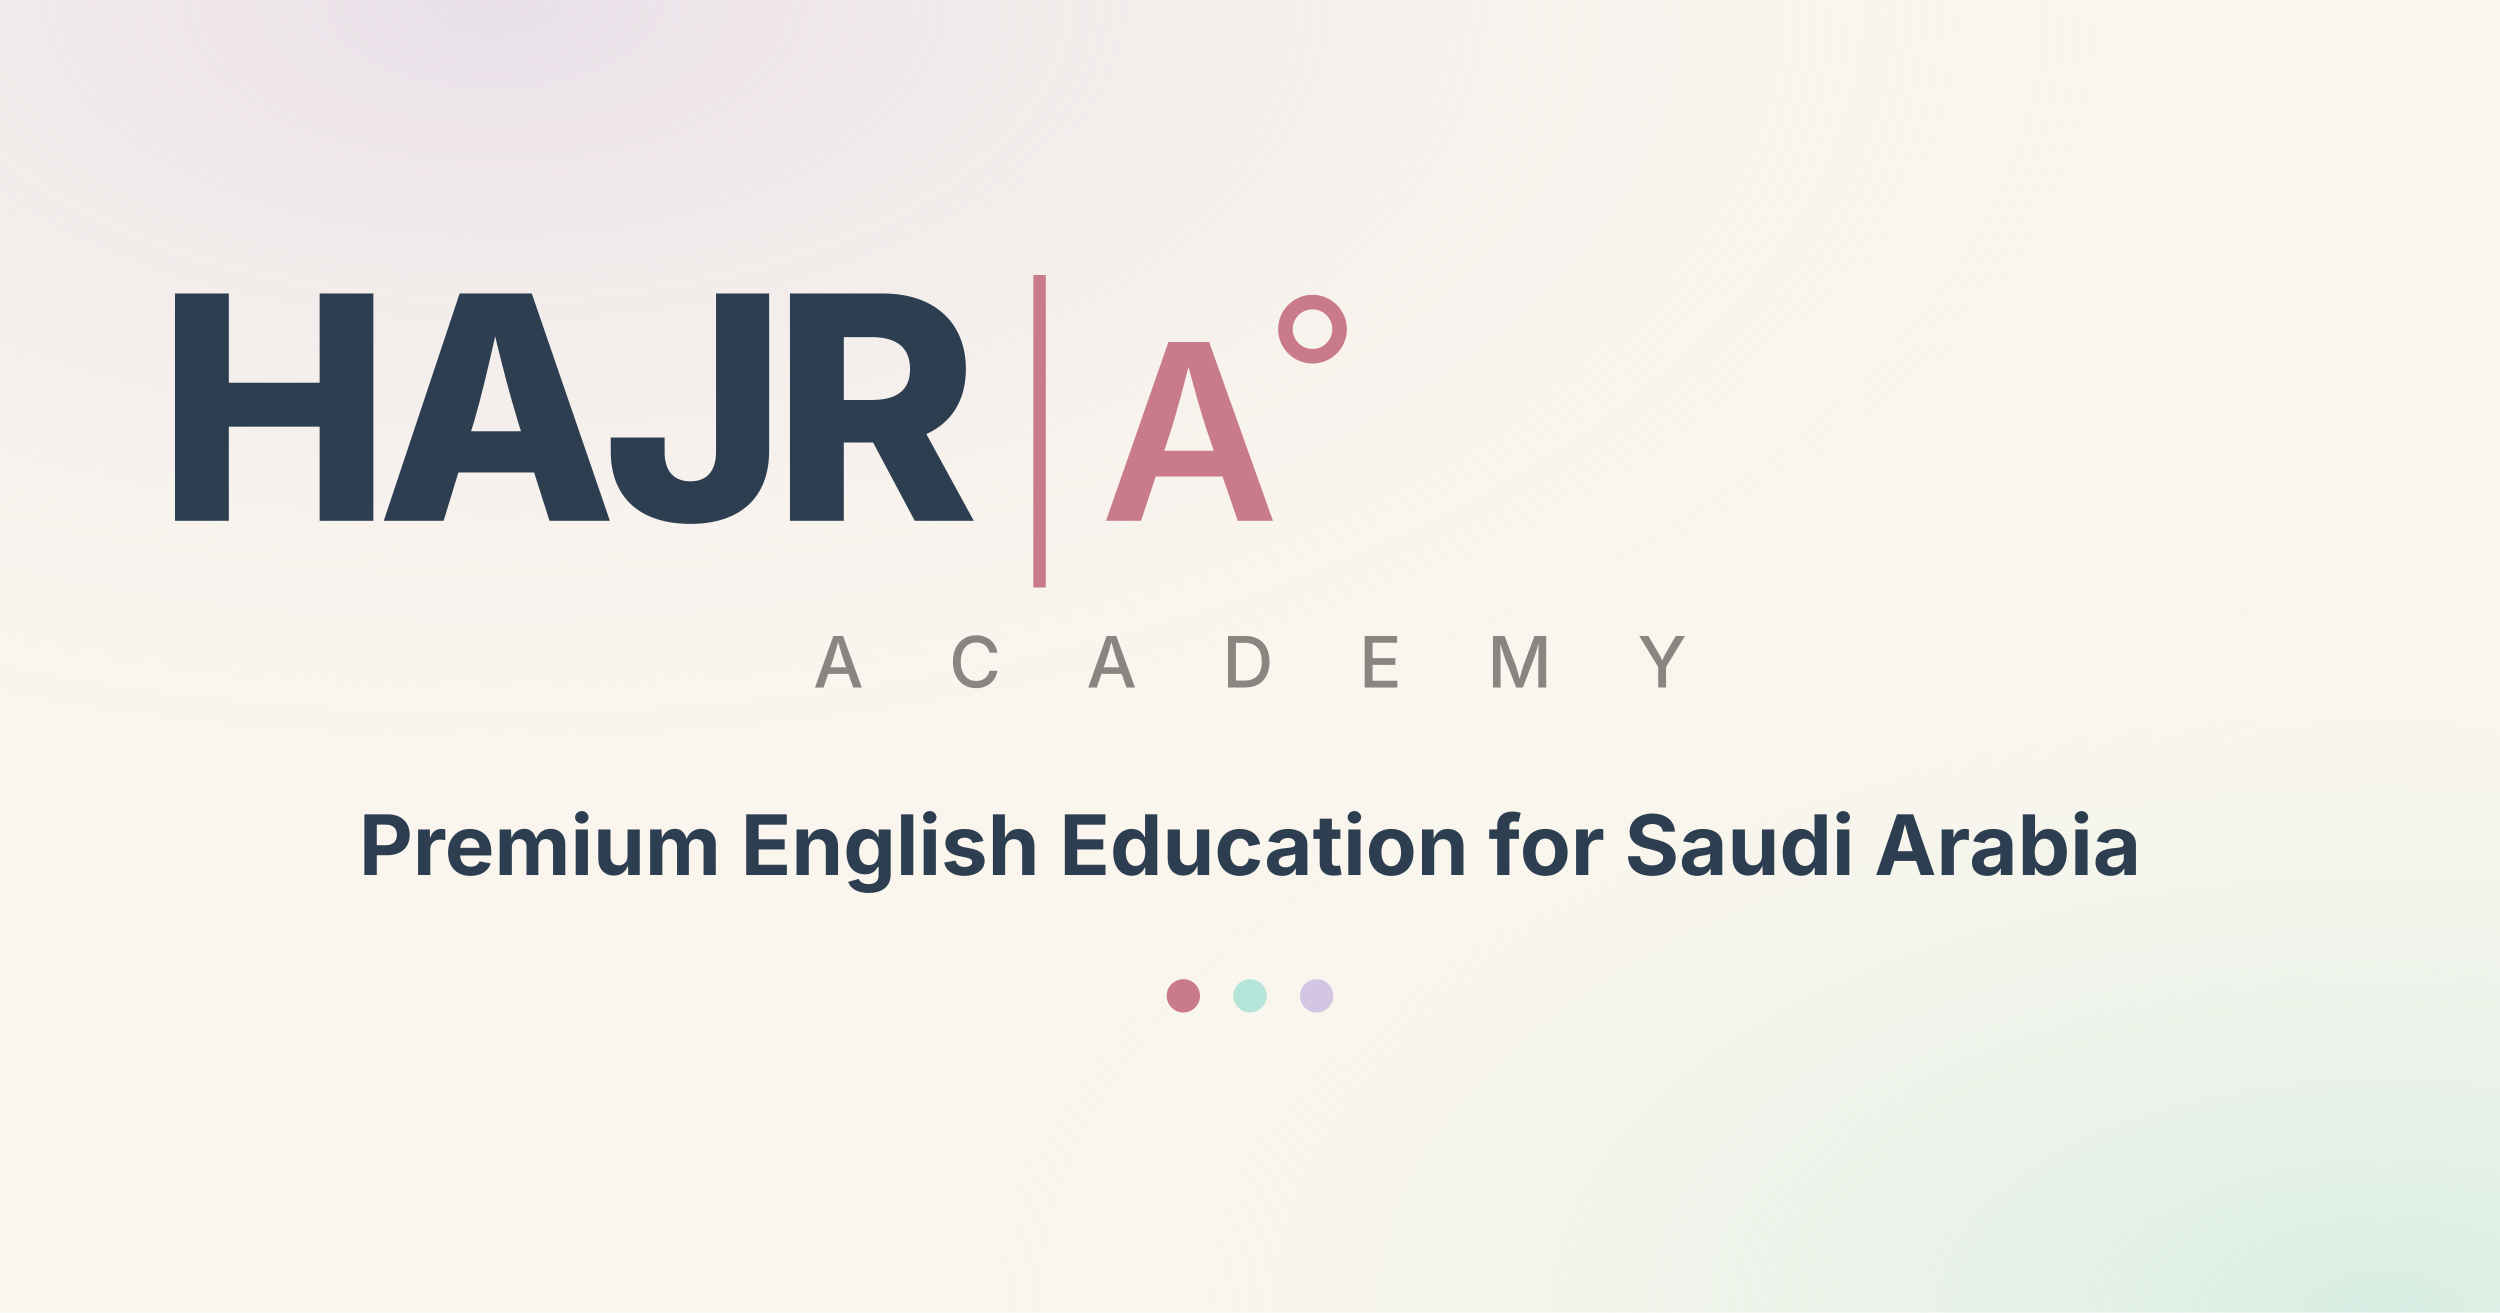
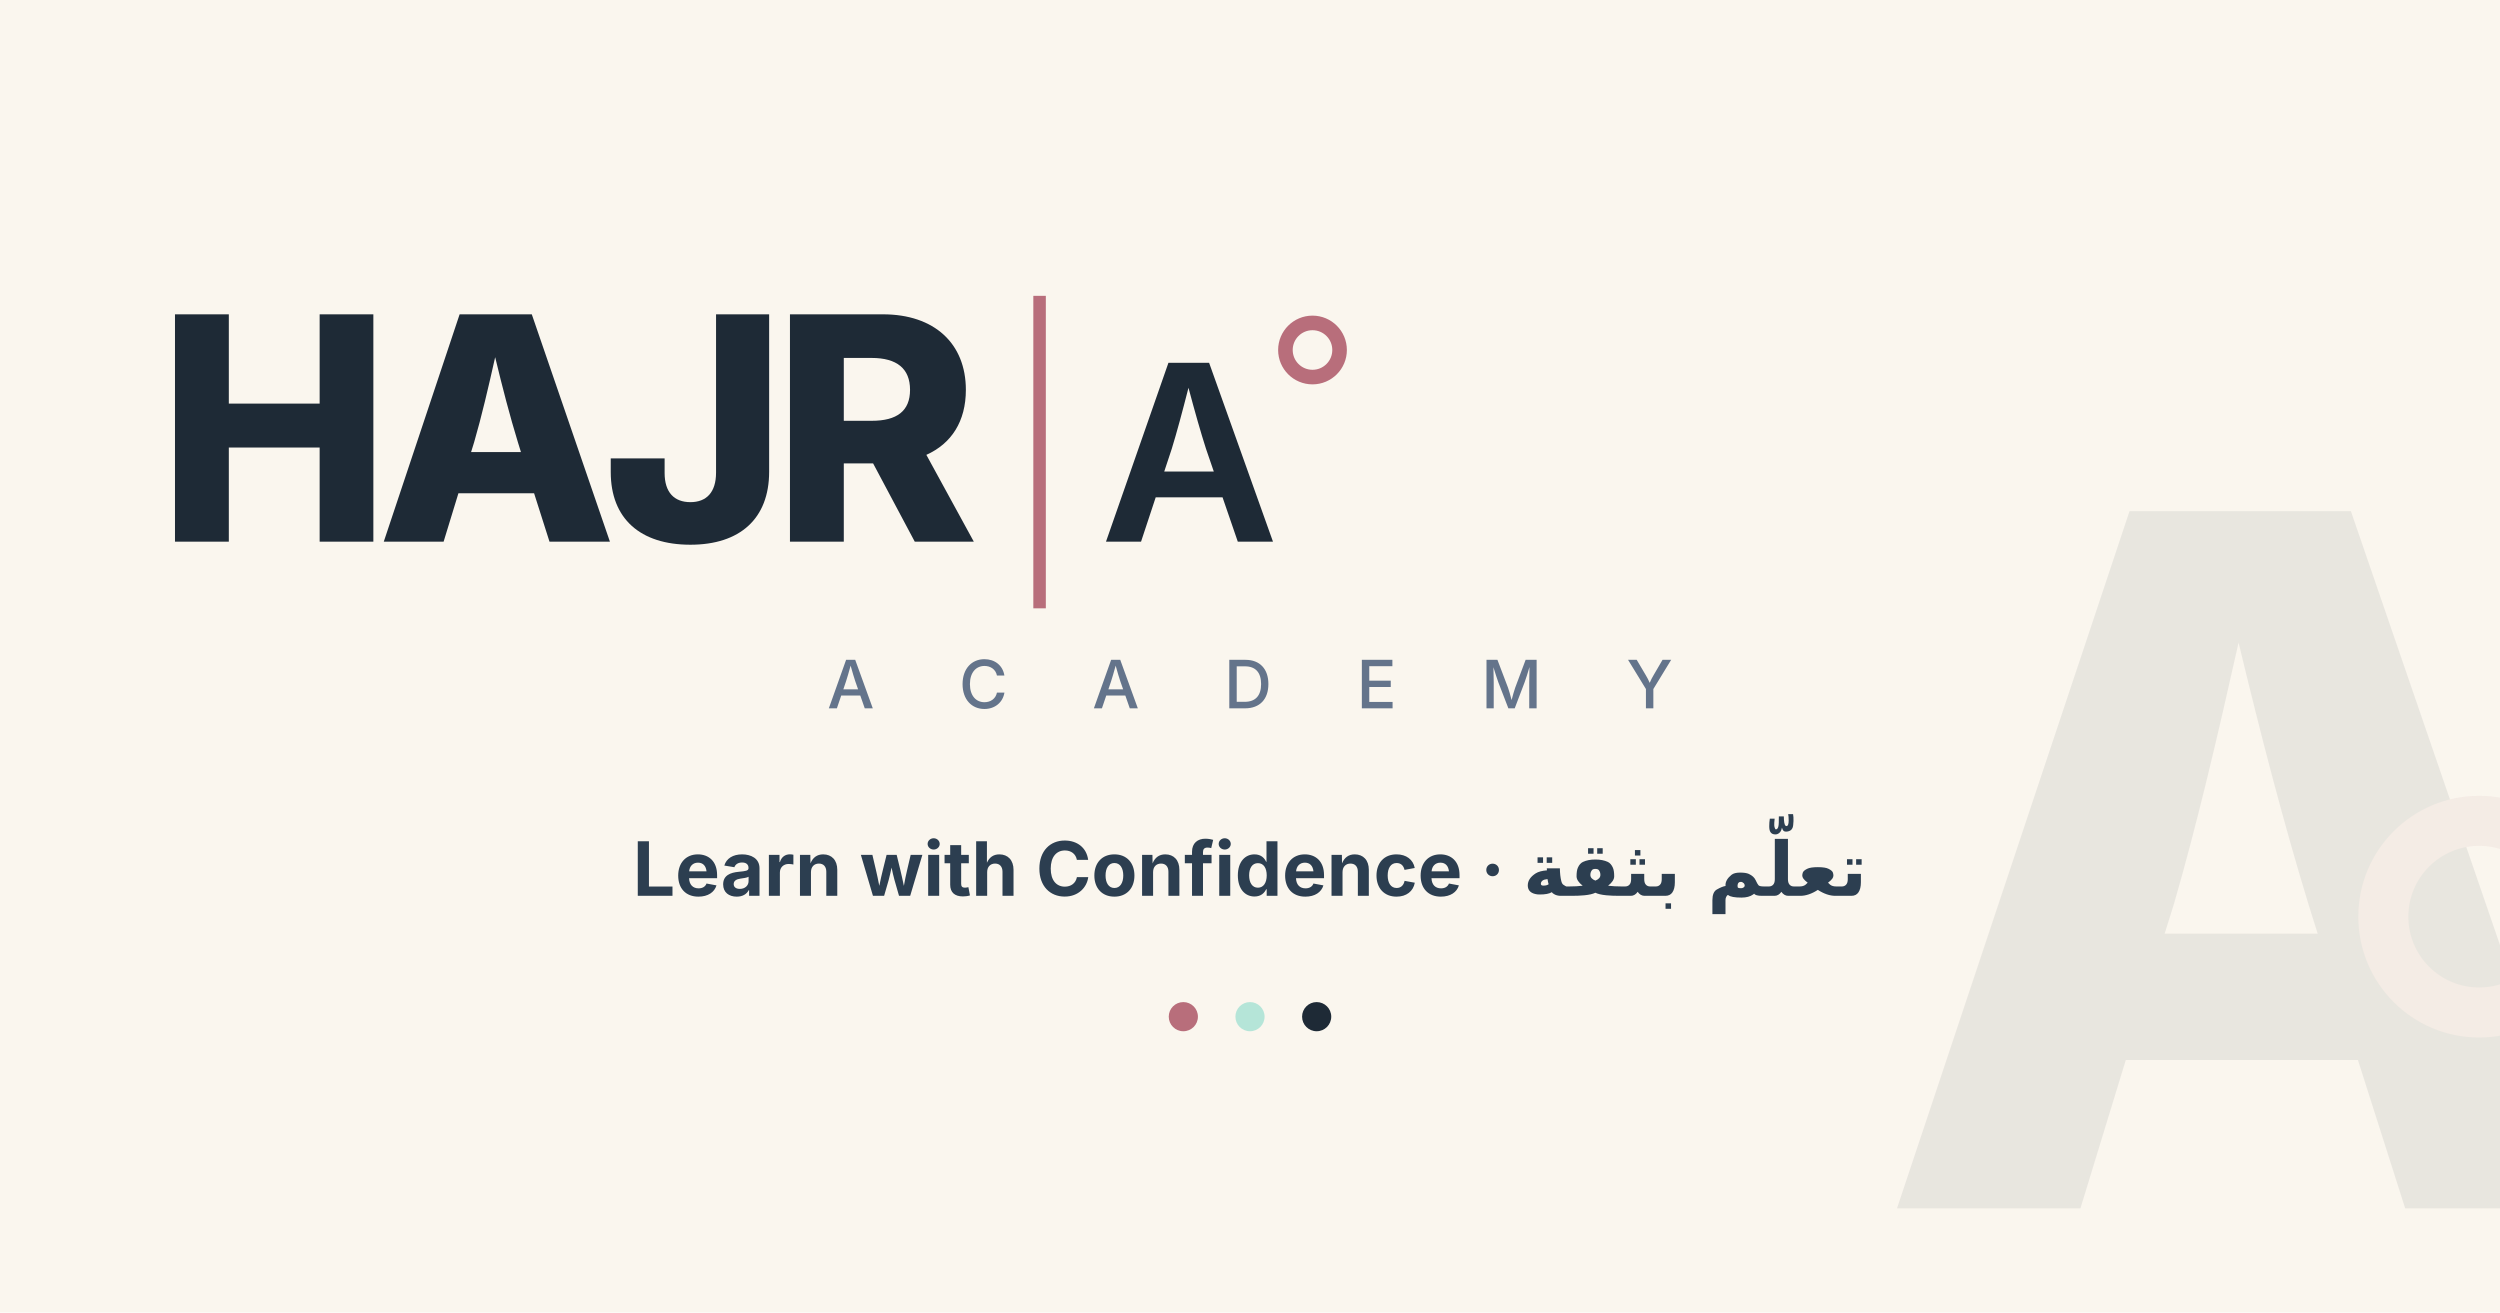
<svg xmlns="http://www.w3.org/2000/svg" viewBox="0 0 1200 630" width="1200" height="630">
-   <defs>
-     <radialGradient id="glow1" cx="20%" cy="0%" r="70%">
-       <stop offset="0%" stop-color="#D4C5E2" stop-opacity="0.45" />
-       <stop offset="100%" stop-color="#FAF6EE" stop-opacity="0" />
-     </radialGradient>
-     <radialGradient id="glow2" cx="95%" cy="100%" r="60%">
-       <stop offset="0%" stop-color="#B5E5D8" stop-opacity="0.5" />
-       <stop offset="100%" stop-color="#FAF6EE" stop-opacity="0" />
-     </radialGradient>
-   </defs>
  <rect width="1200" height="630" fill="#FAF6EE" />
-   <rect width="1200" height="630" fill="url(#glow1)" />
-   <rect width="1200" height="630" fill="url(#glow2)" />
-   <g transform="translate(600, 250)">
-     <text x="-130" y="0" text-anchor="end" font-family="Inter, Helvetica, sans-serif" font-weight="800" font-size="150" letter-spacing="-7" fill="#2C3E50">HAJR</text>
-     <rect x="-104" y="-118" width="6" height="150" fill="#C97B8A" />
-     <text x="-72" y="0" font-family="Inter, Helvetica, sans-serif" font-weight="600" font-size="118" letter-spacing="-3" fill="#C97B8A">A</text>
-     <circle cx="30" cy="-92" r="13" fill="none" stroke="#C97B8A" stroke-width="7" />
+   <g transform="translate(900, 360)" opacity="0.08">
+     <text x="0" y="220" font-family="Inter, Helvetica, sans-serif" font-weight="800" font-size="460" letter-spacing="-20" fill="#1E2A36">A</text>
+     <circle cx="290" cy="80" r="46" fill="none" stroke="#B86E7B" stroke-width="24" />
  </g>
-   <text x="600" y="330" text-anchor="middle" font-family="Inter, Helvetica, sans-serif" font-weight="500" font-size="34" letter-spacing="16" fill="#8A8580">A C A D E M Y</text>
-   <text x="600" y="420" text-anchor="middle" font-family="Inter, Helvetica, sans-serif" font-weight="700" font-size="40" fill="#2C3E50">Premium English Education for Saudi Arabia</text>
-   <g transform="translate(600, 478)">
-     <circle cx="-32" cy="0" r="8" fill="#C97B8A" />
-     <circle cx="0" cy="0" r="8" fill="#B5E5D8" />
-     <circle cx="32" cy="0" r="8" fill="#D4C5E2" />
+   <g transform="translate(600, 260)">
+     <text x="-130" y="0" text-anchor="end" font-family="Inter, Helvetica, sans-serif" font-weight="800" font-size="150" letter-spacing="-7" fill="#1E2A36">HAJR</text>
+     <rect x="-104" y="-118" width="6" height="150" fill="#B86E7B" />
+     <text x="-72" y="0" font-family="Inter, Helvetica, sans-serif" font-weight="600" font-size="118" letter-spacing="-3" fill="#1E2A36">A</text>
+     <circle cx="30" cy="-92" r="13" fill="none" stroke="#B86E7B" stroke-width="7" />
+   </g>
+   <text x="600" y="340" text-anchor="middle" font-family="Inter, Helvetica, sans-serif" font-weight="500" font-size="32" letter-spacing="16" fill="#64748B">A C A D E M Y</text>
+   <text x="600" y="430" text-anchor="middle" font-family="Inter, Helvetica, sans-serif" font-weight="700" font-size="36" fill="#2C3E50">Learn with Confidence · تعلّم بثقة</text>
+   <g transform="translate(600, 488)">
+     <circle cx="-32" cy="0" r="7" fill="#B86E7B" />
+     <circle cx="0" cy="0" r="7" fill="#B5E5D8" />
+     <circle cx="32" cy="0" r="7" fill="#1E2A36" />
  </g>
</svg>
